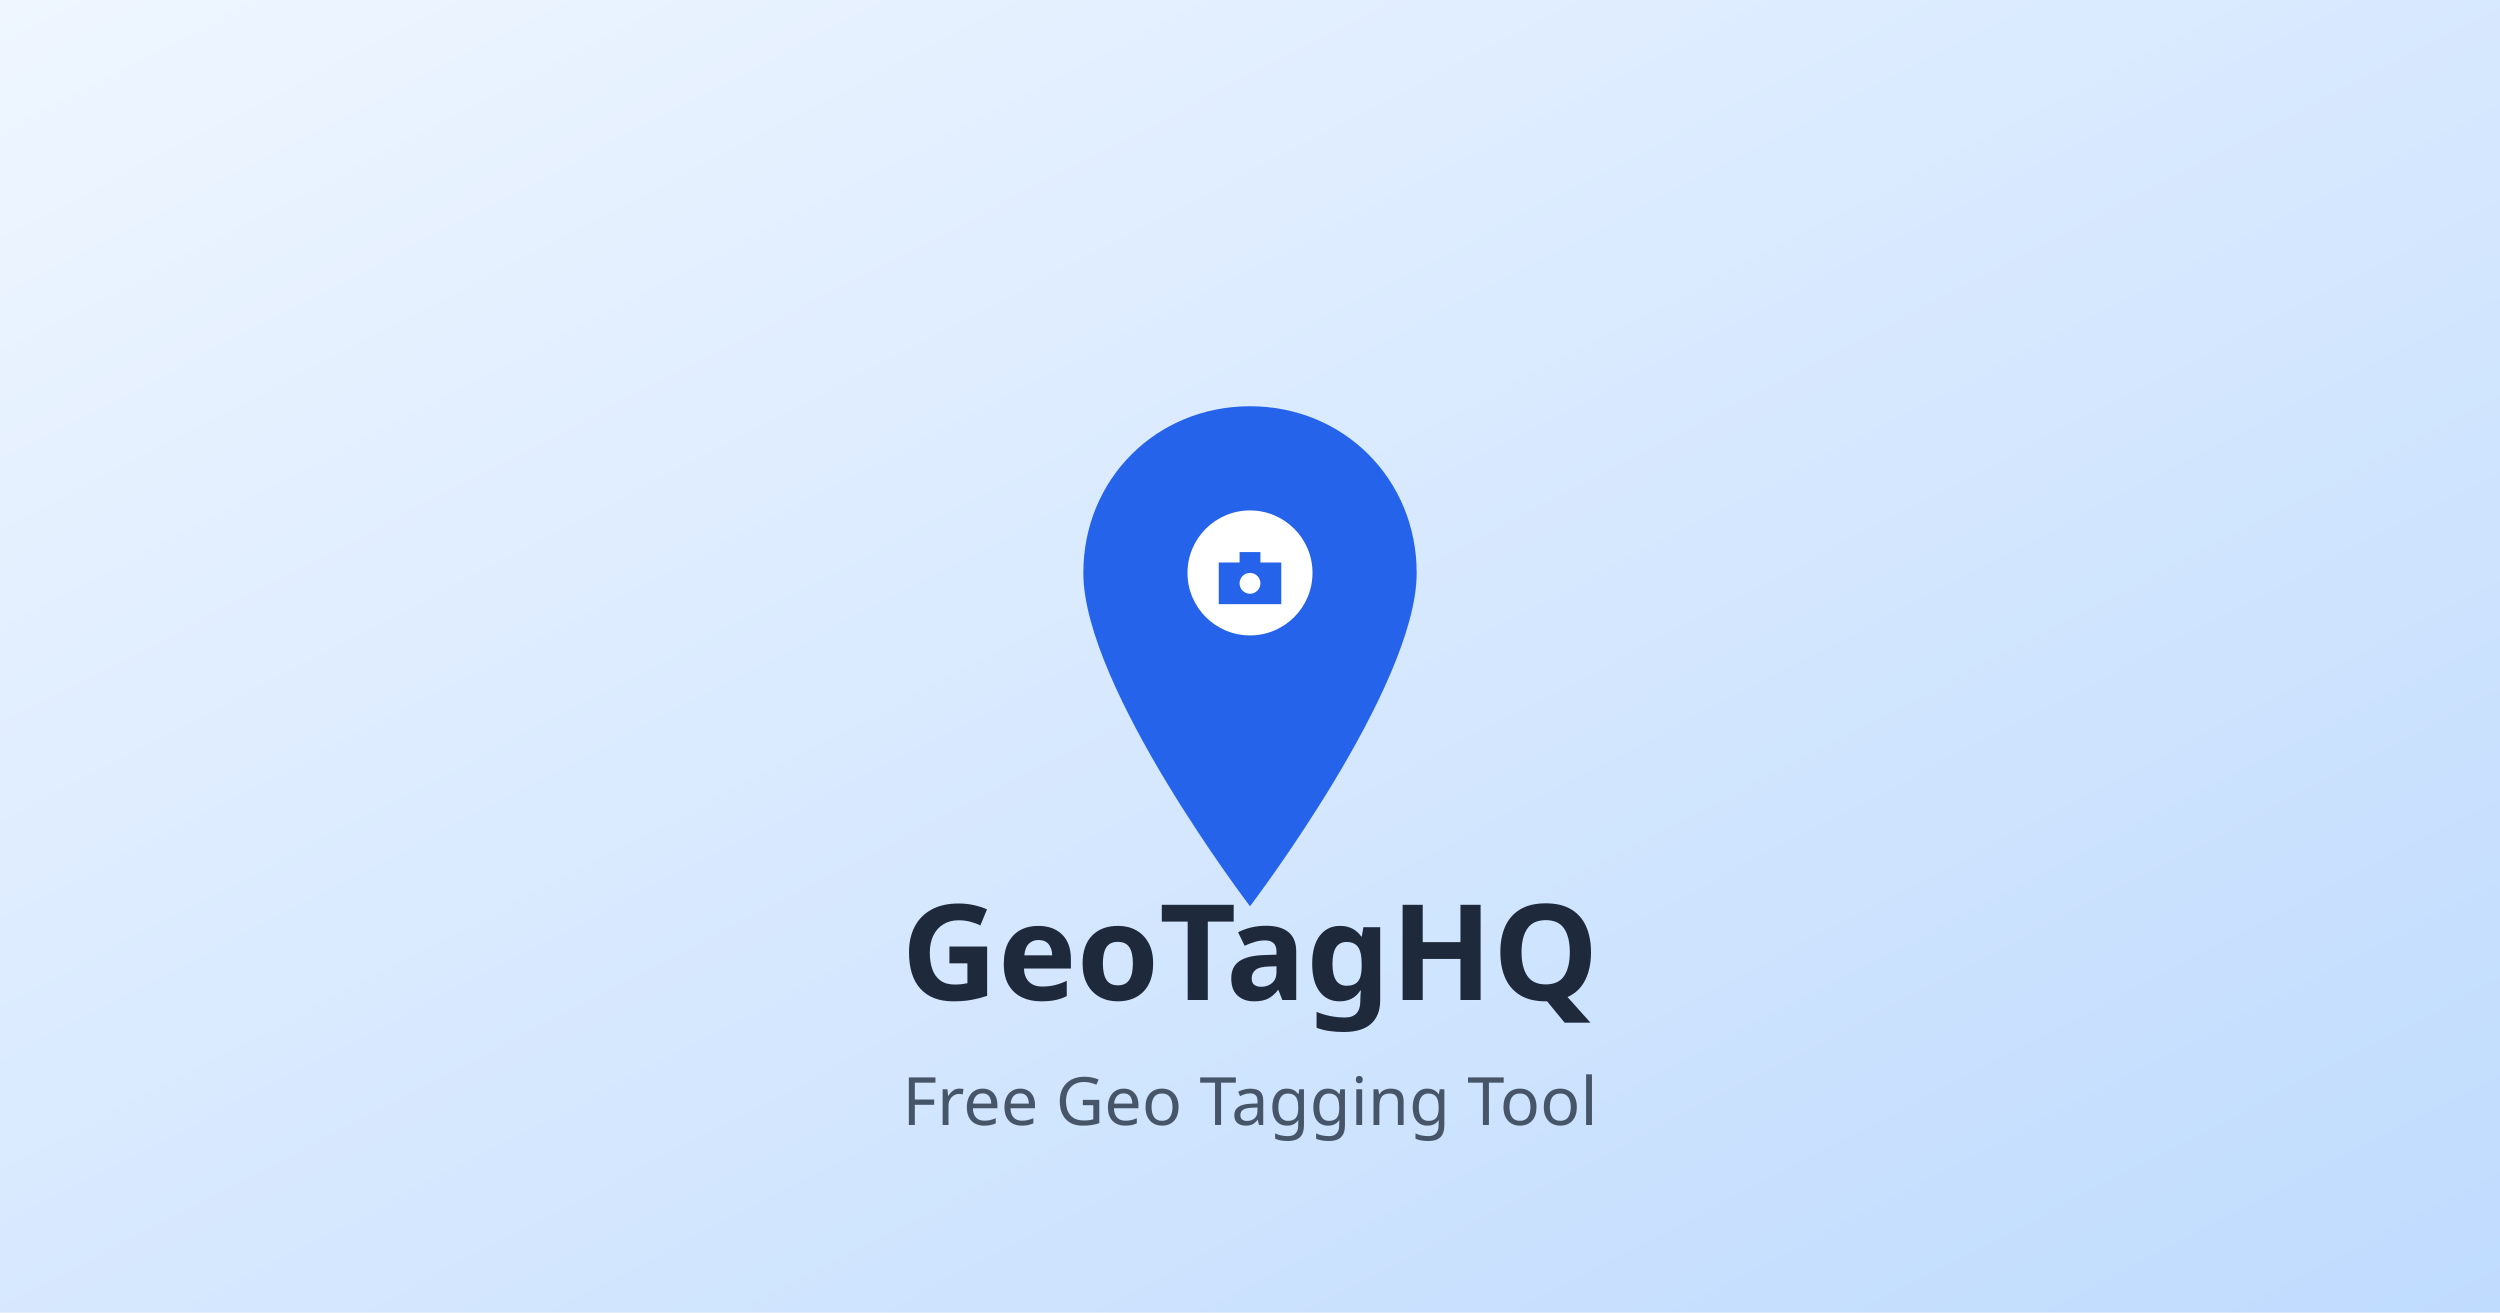
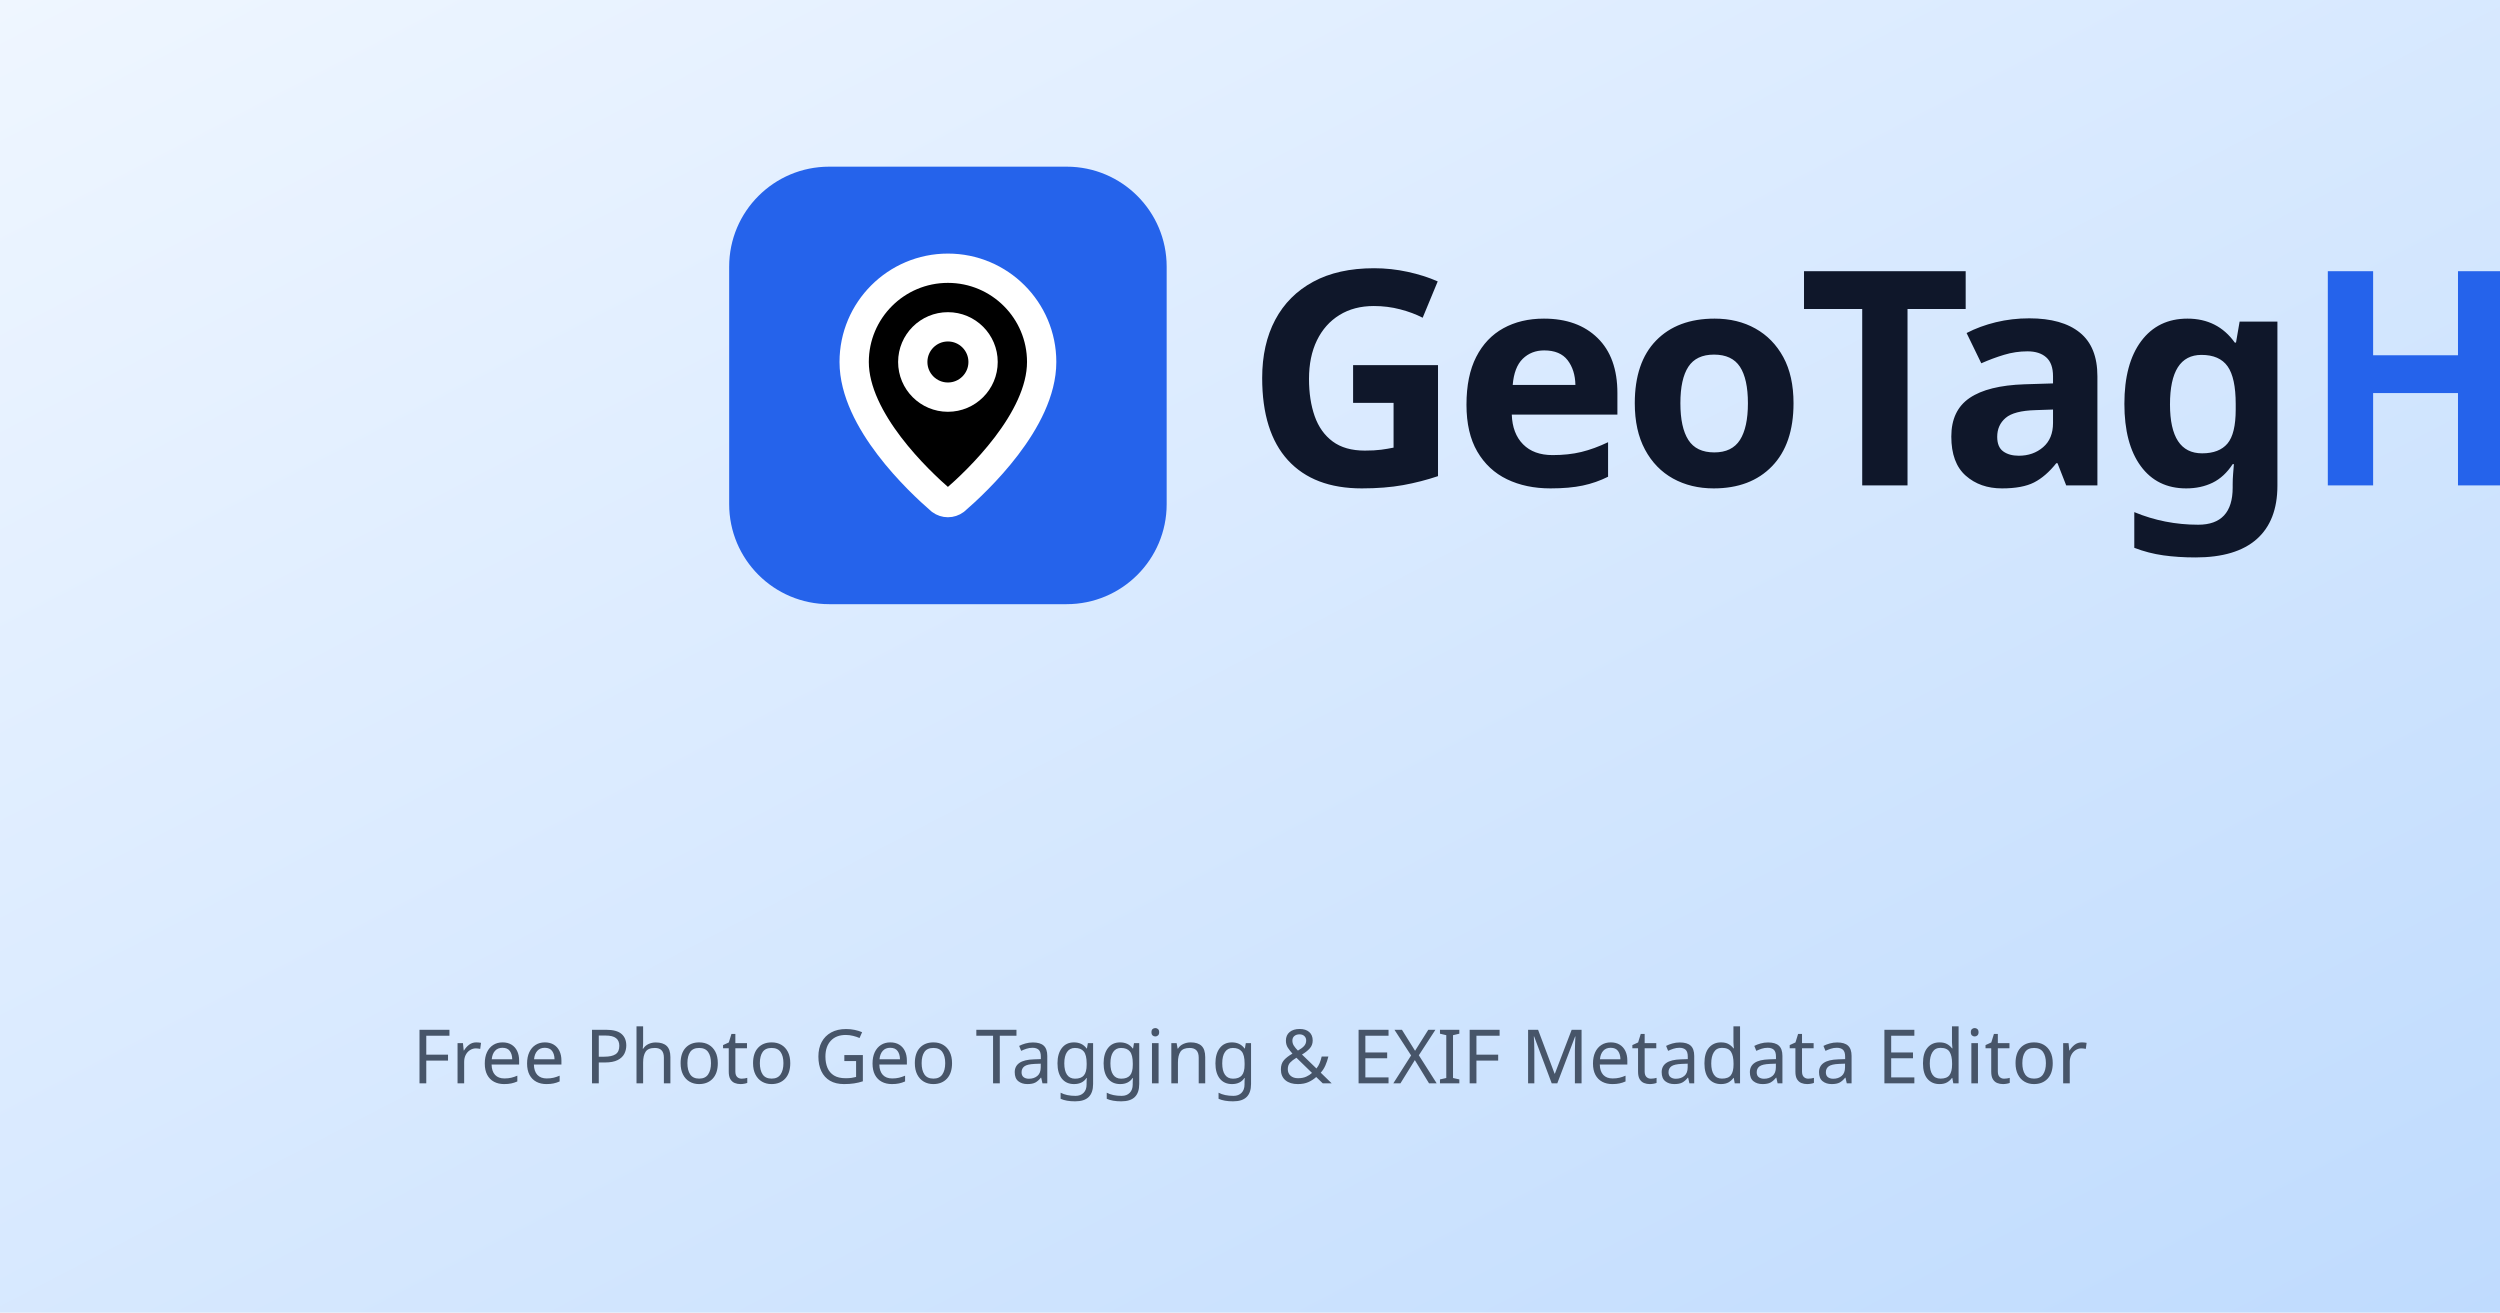
<svg xmlns="http://www.w3.org/2000/svg" width="1200" height="630" viewBox="0 0 1200 630">
  <rect width="1200" height="630" fill="#f8fafc" />
  <rect width="1200" height="630" fill="url(#gradient)" />
  <defs>
    <linearGradient id="gradient" x1="0%" y1="0%" x2="100%" y2="100%">
      <stop offset="0%" stop-color="#eff6ff" />
      <stop offset="100%" stop-color="#bfdbfe" />
    </linearGradient>
  </defs>
-   <g transform="translate(600, 315)">
-     <path d="M0 -120 C-45 -120, -80 -85, -80 -40 C-80 15, 0 120, 0 120 C0 120, 80 15, 80 -40 C80 -85, 45 -120, 0 -120 Z" fill="#2563eb" />
-     <circle cx="0" cy="-40" r="30" fill="#ffffff" />
-     <path d="M-15 -45 h30 v20 h-30 z M-5 -50 h10 v5 h-10 z" fill="#2563eb" />
-     <circle cx="0" cy="-35" r="5" fill="#ffffff" />
+   <g transform="translate(560, 260) scale(1.5)">
+     <rect x="-140" y="-120" width="140" height="140" rx="32" fill="#2563eb" />
+     <g transform="translate(-115, -95) scale(3.75)">
+       <path d="M20 10c0 4.993-5.539 10.193-7.399 11.799a1 1 0 0 1-1.202 0C9.539 20.193 4 14.993 4 10a8 8 0 0 1 16 0" stroke="white" stroke-width="2.5" stroke-linecap="round" stroke-linejoin="round" />
+       <circle cx="12" cy="10" r="3" stroke="white" stroke-width="2.5" stroke-linecap="round" stroke-linejoin="round" />
+     </g>
+     <text x="25" y="-18" font-family="system-ui, sans-serif" font-weight="900" font-size="96" fill="#0f172a" letter-spacing="-0.03em">GeoTag<tspan fill="#2563eb">HQ</tspan>
+     </text>
  </g>
-   <text x="600" y="480" font-family="system-ui, sans-serif" font-weight="bold" font-size="64" fill="#1e293b" text-anchor="middle">GeoTagHQ</text>
-   <text x="600" y="540" font-family="system-ui, sans-serif" font-weight="normal" font-size="32" fill="#475569" text-anchor="middle">Free Geo Tagging Tool</text>
+   <text x="600" y="520" font-family="system-ui, sans-serif" font-weight="500" font-size="36" fill="#475569" text-anchor="middle">Free Photo Geo Tagging &amp; EXIF Metadata Editor</text>
</svg>
